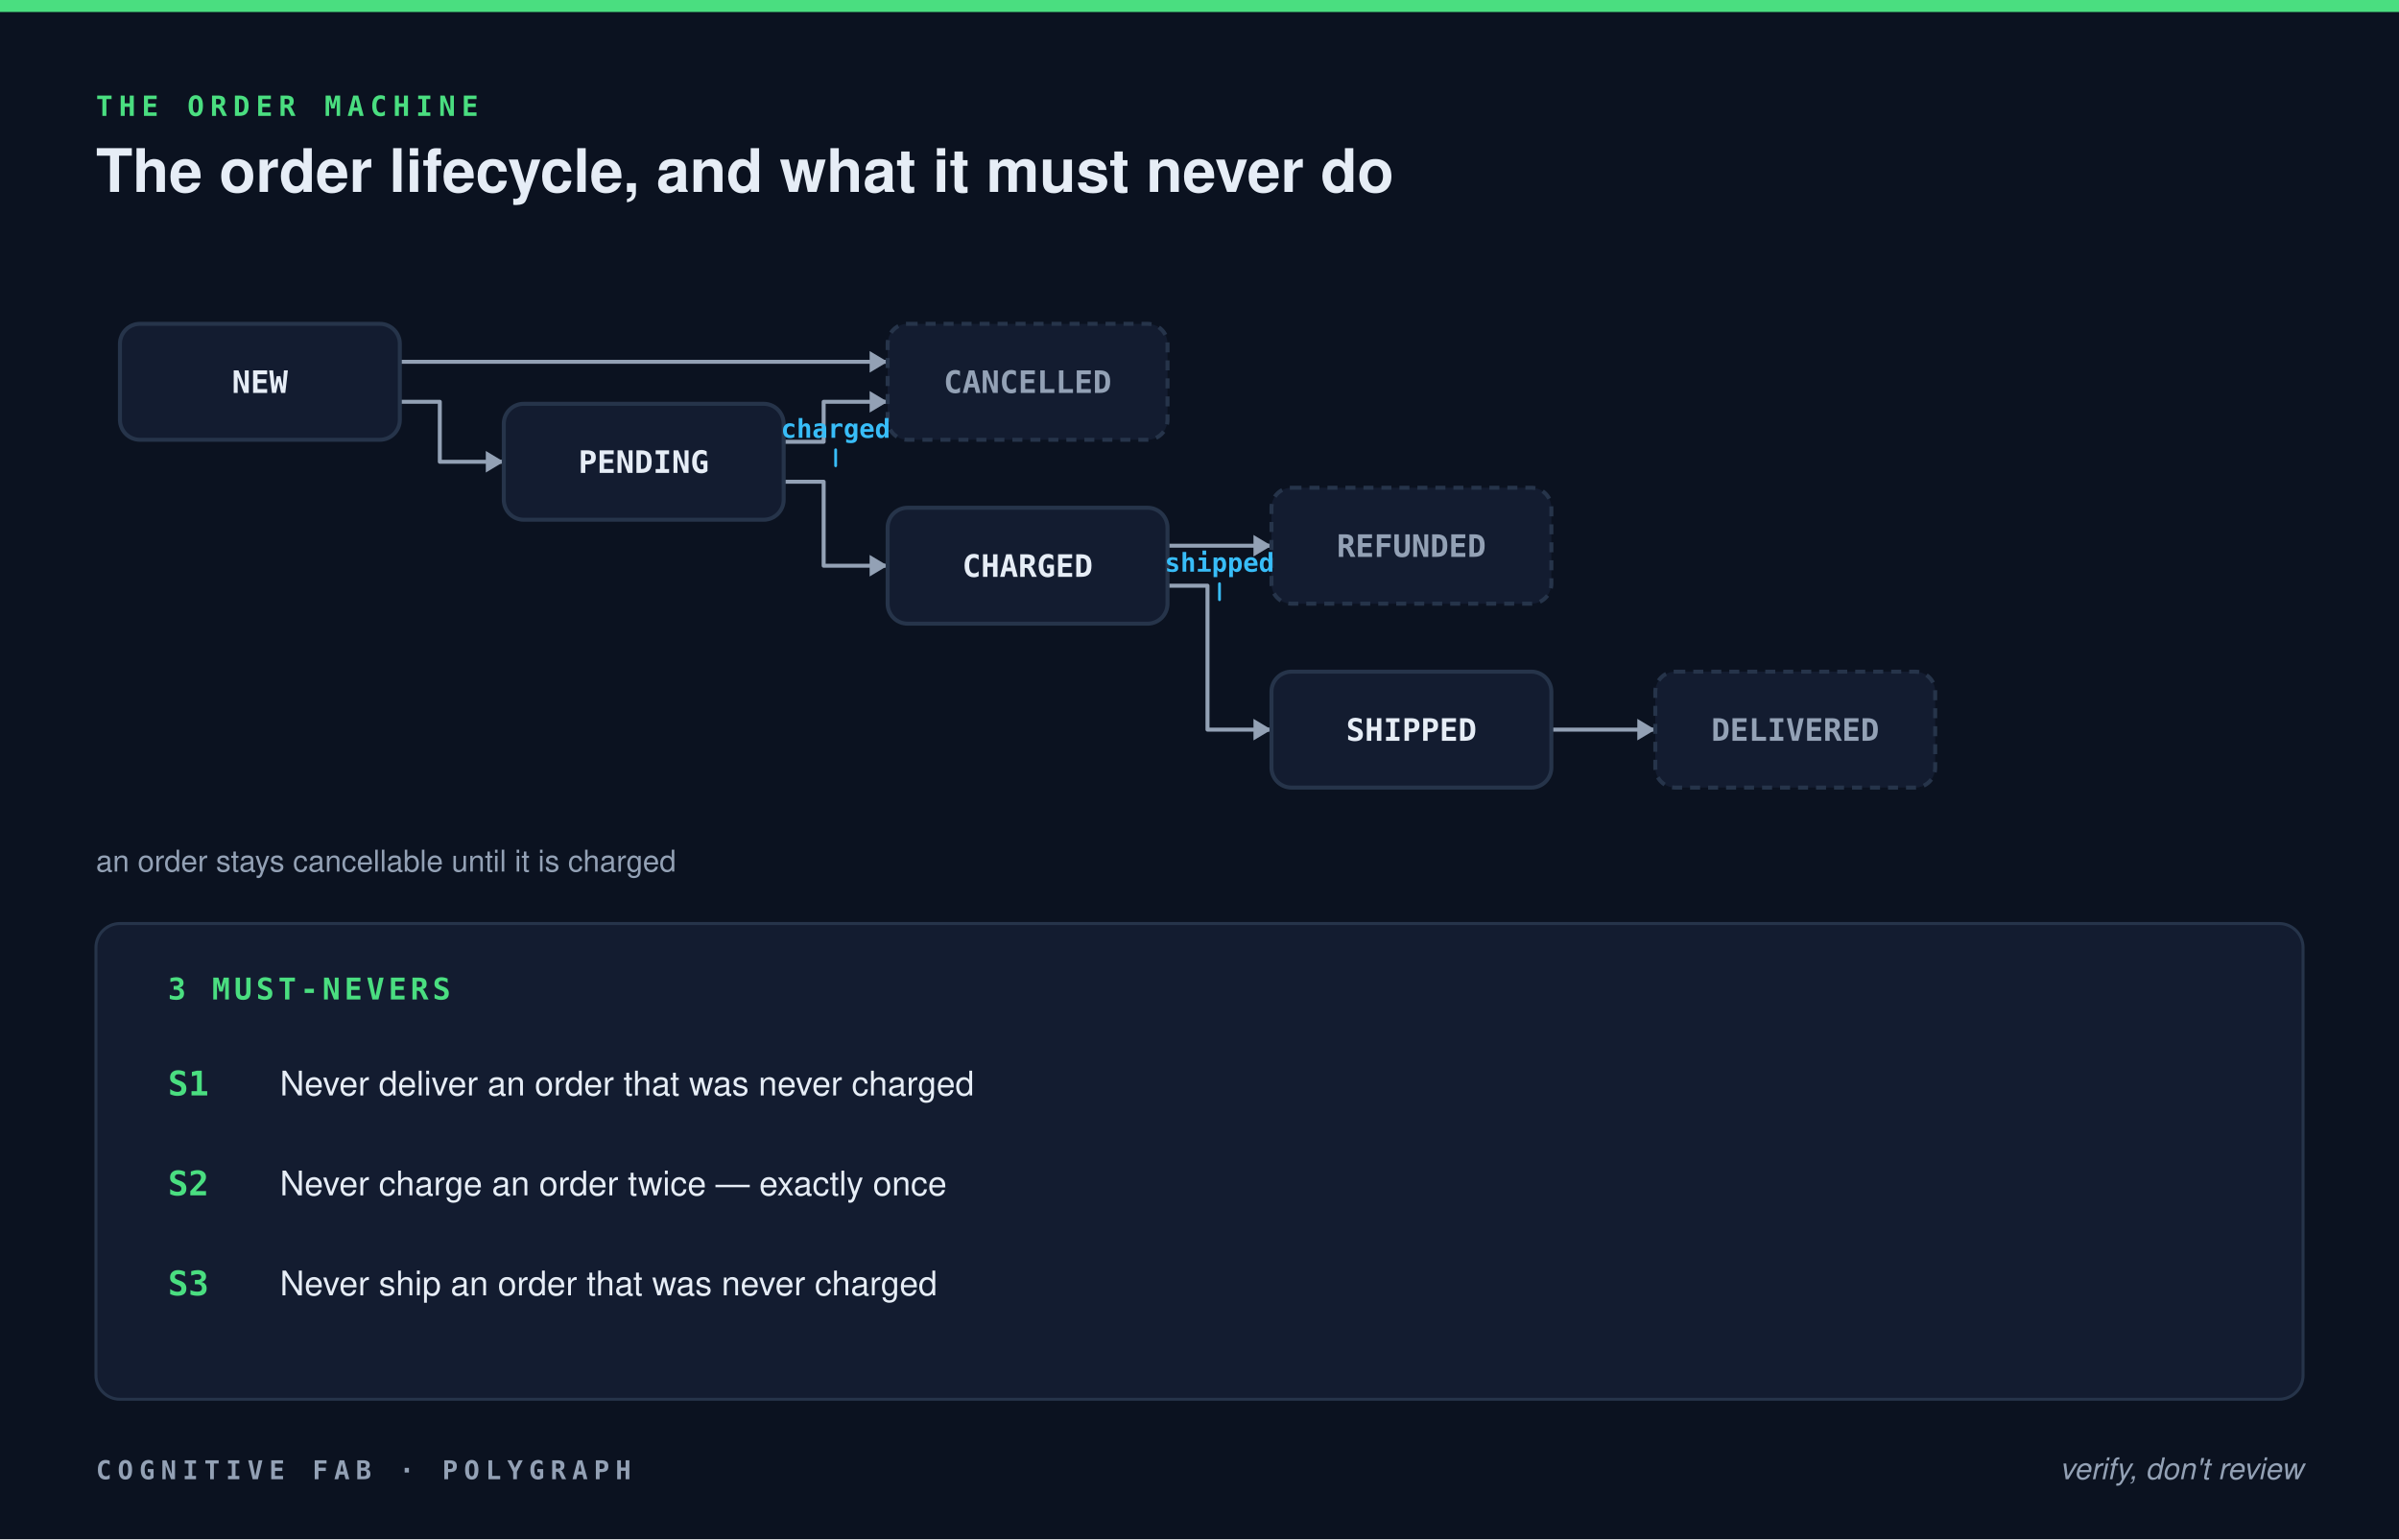
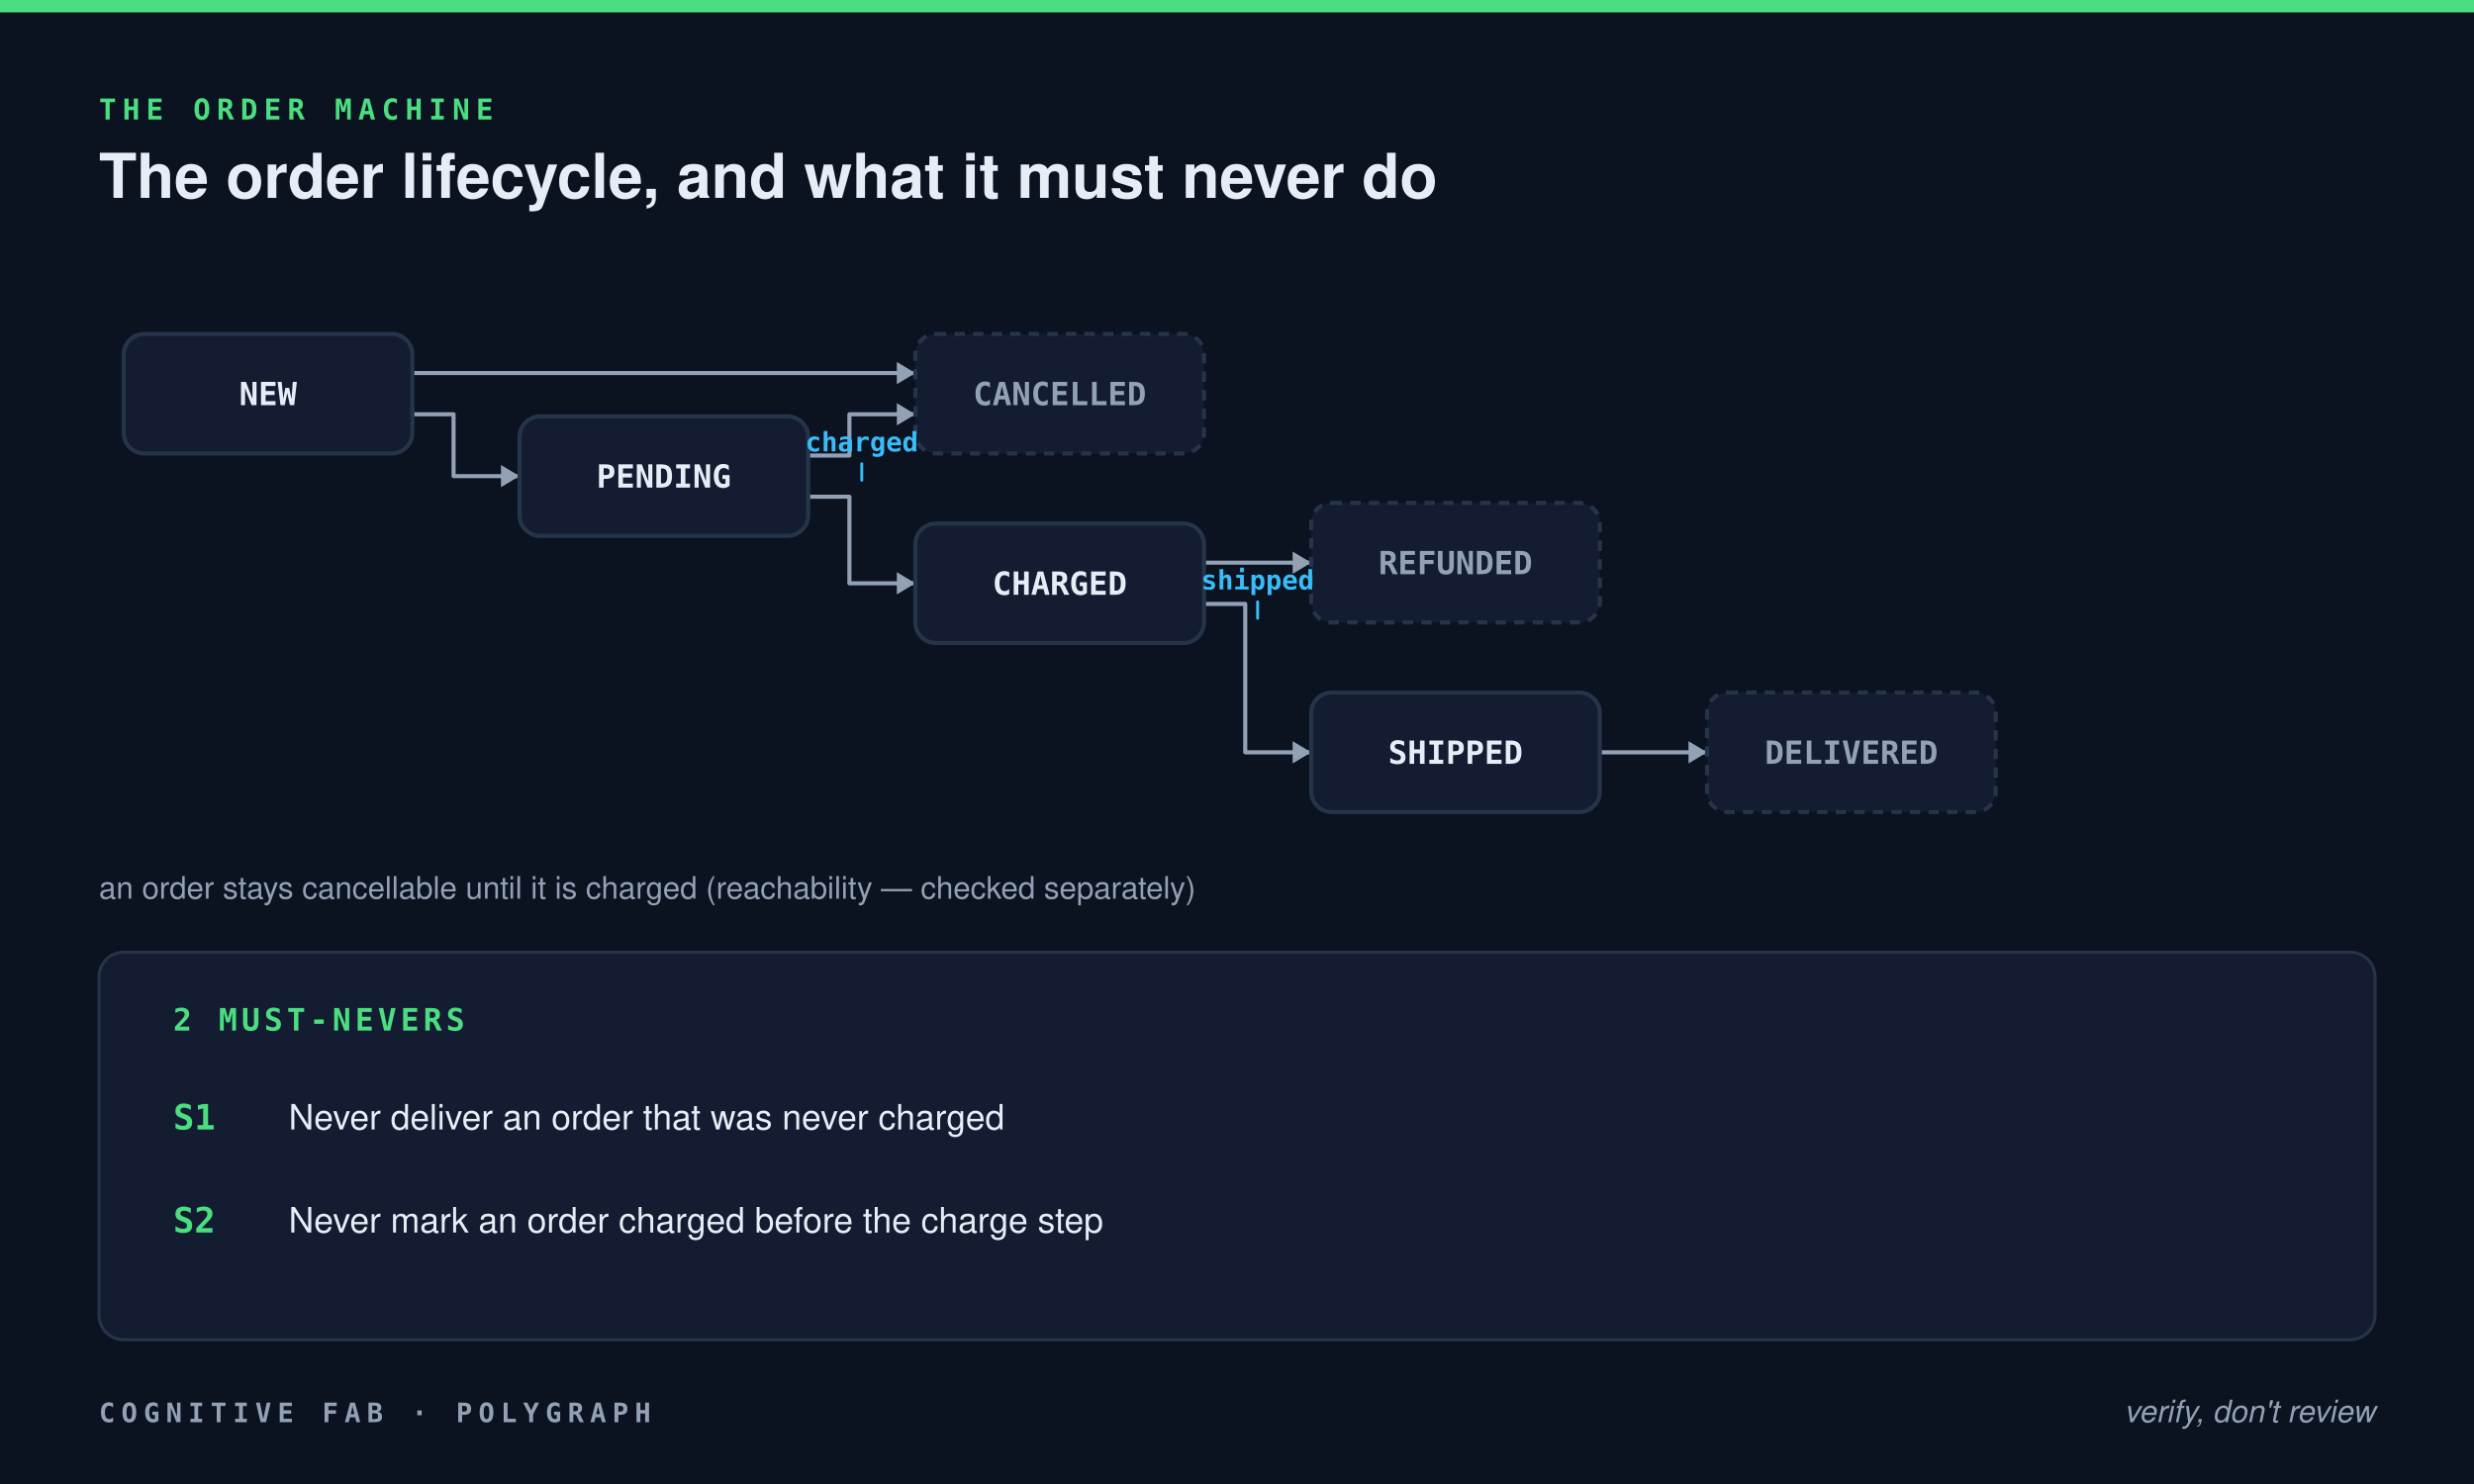
- <svg xmlns="http://www.w3.org/2000/svg" width="1200" height="770" viewBox="0 0 1200 770">
-   <rect width="1200" height="770" fill="#0b1220" />
+ <svg xmlns="http://www.w3.org/2000/svg" width="1200" height="720" viewBox="0 0 1200 720">
+   <rect width="1200" height="720" fill="#0b1220" />
  <rect x="0" y="0" width="1200" height="6" fill="#4ade80" />
  <text x="48" y="58" font-family="'DejaVu Sans Mono','Courier New', monospace" font-size="14" fill="#4ade80" font-weight="700" text-anchor="start" letter-spacing="3">THE ORDER MACHINE</text>
  <text x="48" y="96" font-family="Helvetica, Arial, sans-serif" font-size="30" fill="#e6edf6" font-weight="700" text-anchor="start">The order lifecycle, and what it must never do</text>
-   <text x="48" y="740" font-family="'DejaVu Sans Mono','Courier New', monospace" font-size="13" fill="#93a1b5" font-weight="700" text-anchor="start" letter-spacing="3">COGNITIVE FAB · POLYGRAPH</text>
-   <text x="1152" y="740" font-family="Helvetica, Arial, sans-serif" font-size="15" fill="#93a1b5" font-style="italic" text-anchor="end">verify, don't review</text>
+   <text x="48" y="690" font-family="'DejaVu Sans Mono','Courier New', monospace" font-size="13" fill="#93a1b5" font-weight="700" text-anchor="start" letter-spacing="3">COGNITIVE FAB · POLYGRAPH</text>
+   <text x="1152" y="690" font-family="Helvetica, Arial, sans-serif" font-size="15" fill="#93a1b5" font-style="italic" text-anchor="end">verify, don't review</text>
  <g transform="translate(48 150) scale(1)">
    <path d="M152 31 L396 31" fill="none" stroke="#93a1b5" stroke-width="2" stroke-linecap="round" stroke-linejoin="round" />
    <polygon points="396,31 387,36.4 387,25.6" fill="#93a1b5" />
    <path d="M152 51 L172 51 L172 81 L204 81" fill="none" stroke="#93a1b5" stroke-width="2" stroke-linecap="round" stroke-linejoin="round" />
    <polygon points="204,81 195,86.4 195,75.6" fill="#93a1b5" />
    <path d="M344 71 L364 71 L364 51 L396 51" fill="none" stroke="#93a1b5" stroke-width="2" stroke-linecap="round" stroke-linejoin="round" />
    <polygon points="396,51 387,56.4 387,45.6" fill="#93a1b5" />
    <path d="M344 91 L364 91 L364 133 L396 133" fill="none" stroke="#93a1b5" stroke-width="2" stroke-linecap="round" stroke-linejoin="round" />
    <polygon points="396,133 387,138.4 387,127.6" fill="#93a1b5" />
    <path d="M536 123 L588 123" fill="none" stroke="#93a1b5" stroke-width="2" stroke-linecap="round" stroke-linejoin="round" />
    <polygon points="588,123 579,128.4 579,117.6" fill="#93a1b5" />
    <path d="M536 143 L556 143 L556 215 L588 215" fill="none" stroke="#93a1b5" stroke-width="2" stroke-linecap="round" stroke-linejoin="round" />
    <polygon points="588,215 579,220.4 579,209.6" fill="#93a1b5" />
    <path d="M728 215 L780 215" fill="none" stroke="#93a1b5" stroke-width="2" stroke-linecap="round" stroke-linejoin="round" />
    <polygon points="780,215 771,220.4 771,209.6" fill="#93a1b5" />
    <rect x="12" y="12" width="140" height="58" rx="10" fill="#131c30" stroke="#26344a" stroke-width="2" />
    <text x="82" y="46.58" font-family="'DejaVu Sans Mono','Courier New', monospace" font-size="15.5" fill="#e6edf6" font-weight="700" text-anchor="middle">NEW</text>
    <rect x="204" y="52" width="140" height="58" rx="10" fill="#131c30" stroke="#26344a" stroke-width="2" />
    <text x="274" y="86.58" font-family="'DejaVu Sans Mono','Courier New', monospace" font-size="15.5" fill="#e6edf6" font-weight="700" text-anchor="middle">PENDING</text>
    <rect x="396" y="104" width="140" height="58" rx="10" fill="#131c30" stroke="#26344a" stroke-width="2" />
    <text x="466" y="138.58" font-family="'DejaVu Sans Mono','Courier New', monospace" font-size="15.5" fill="#e6edf6" font-weight="700" text-anchor="middle">CHARGED</text>
    <rect x="588" y="186" width="140" height="58" rx="10" fill="#131c30" stroke="#26344a" stroke-width="2" />
    <text x="658" y="220.58" font-family="'DejaVu Sans Mono','Courier New', monospace" font-size="15.5" fill="#e6edf6" font-weight="700" text-anchor="middle">SHIPPED</text>
    <rect x="780" y="186" width="140" height="58" rx="10" fill="#131c30" stroke="#26344a" stroke-width="2" stroke-dasharray="5 4" />
    <text x="850" y="220.58" font-family="'DejaVu Sans Mono','Courier New', monospace" font-size="15.5" fill="#93a1b5" font-weight="700" text-anchor="middle">DELIVERED</text>
    <rect x="396" y="12" width="140" height="58" rx="10" fill="#131c30" stroke="#26344a" stroke-width="2" stroke-dasharray="5 4" />
    <text x="466" y="46.58" font-family="'DejaVu Sans Mono','Courier New', monospace" font-size="15.5" fill="#93a1b5" font-weight="700" text-anchor="middle">CANCELLED</text>
    <rect x="588" y="94" width="140" height="58" rx="10" fill="#131c30" stroke="#26344a" stroke-width="2" stroke-dasharray="5 4" />
    <text x="658" y="128.58" font-family="'DejaVu Sans Mono','Courier New', monospace" font-size="15.5" fill="#93a1b5" font-weight="700" text-anchor="middle">REFUNDED</text>
    <line x1="370" y1="75" x2="370" y2="83" stroke="#38bdf8" stroke-width="1.4" stroke-linecap="round" />
    <text x="370" y="69" font-family="'DejaVu Sans Mono','Courier New', monospace" font-size="13" fill="#38bdf8" font-weight="700" text-anchor="middle">charged</text>
    <line x1="562" y1="142" x2="562" y2="150" stroke="#38bdf8" stroke-width="1.4" stroke-linecap="round" />
    <text x="562" y="136" font-family="'DejaVu Sans Mono','Courier New', monospace" font-size="13" fill="#38bdf8" font-weight="700" text-anchor="middle">shipped</text>
  </g>
-   <text x="48" y="436" font-family="Helvetica, Arial, sans-serif" font-size="15" fill="#93a1b5" font-weight="400" text-anchor="start">an order stays cancellable until it is charged</text>
-   <rect x="48" y="462" width="1104" height="238" rx="12" fill="#131c30" stroke="#26344a" stroke-width="1.5" />
-   <text x="84" y="500" font-family="'DejaVu Sans Mono','Courier New', monospace" font-size="15" fill="#4ade80" font-weight="700" text-anchor="start" letter-spacing="2">3 MUST-NEVERS</text>
+   <text x="48" y="436" font-family="Helvetica, Arial, sans-serif" font-size="15" fill="#93a1b5" font-weight="400" text-anchor="start">an order stays cancellable until it is charged (reachability — checked separately)</text>
+   <rect x="48" y="462" width="1104" height="188" rx="12" fill="#131c30" stroke="#26344a" stroke-width="1.5" />
+   <text x="84" y="500" font-family="'DejaVu Sans Mono','Courier New', monospace" font-size="15" fill="#4ade80" font-weight="700" text-anchor="start" letter-spacing="2">2 MUST-NEVERS</text>
  <text x="84" y="548" font-family="'DejaVu Sans Mono','Courier New', monospace" font-size="17" fill="#4ade80" font-weight="700" text-anchor="start">S1</text>
  <text x="140" y="548" font-family="Helvetica, Arial, sans-serif" font-size="17" fill="#e6edf6" font-weight="400" text-anchor="start">Never deliver an order that was never charged</text>
  <text x="84" y="598" font-family="'DejaVu Sans Mono','Courier New', monospace" font-size="17" fill="#4ade80" font-weight="700" text-anchor="start">S2</text>
-   <text x="140" y="598" font-family="Helvetica, Arial, sans-serif" font-size="17" fill="#e6edf6" font-weight="400" text-anchor="start">Never charge an order twice — exactly once</text>
-   <text x="84" y="648" font-family="'DejaVu Sans Mono','Courier New', monospace" font-size="17" fill="#4ade80" font-weight="700" text-anchor="start">S3</text>
-   <text x="140" y="648" font-family="Helvetica, Arial, sans-serif" font-size="17" fill="#e6edf6" font-weight="400" text-anchor="start">Never ship an order that was never charged</text>
+   <text x="140" y="598" font-family="Helvetica, Arial, sans-serif" font-size="17" fill="#e6edf6" font-weight="400" text-anchor="start">Never mark an order charged before the charge step</text>
</svg>
